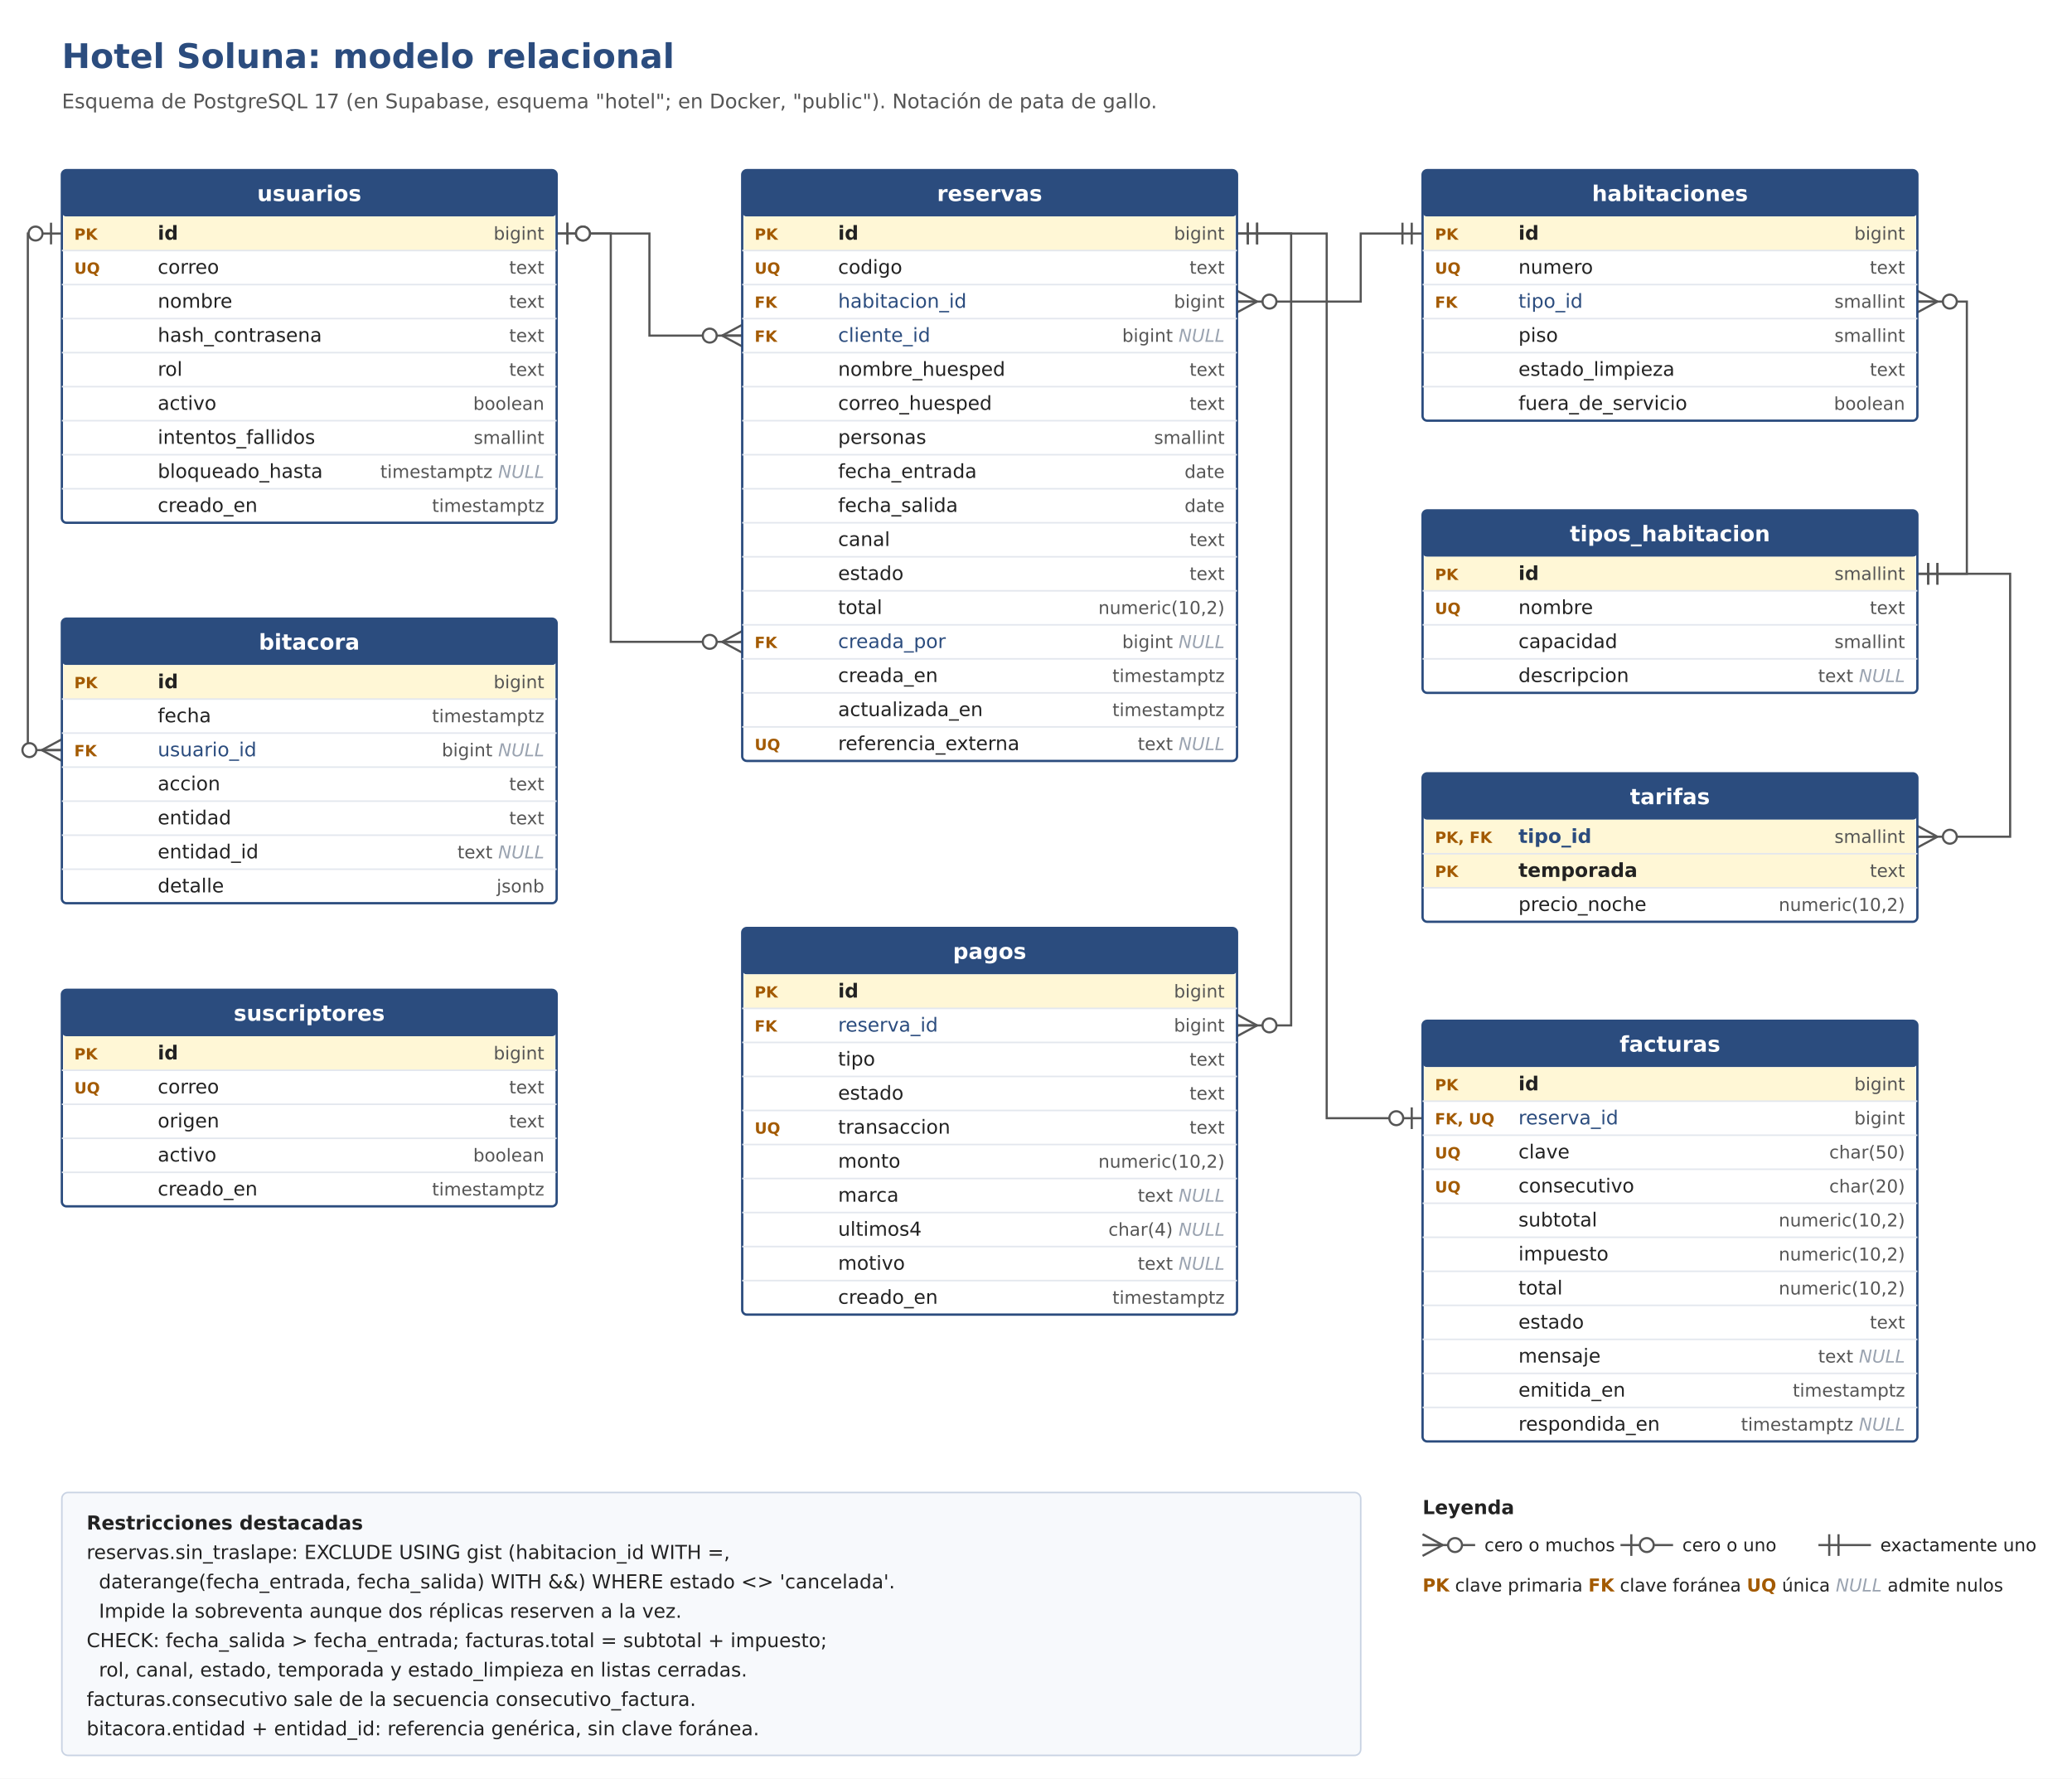
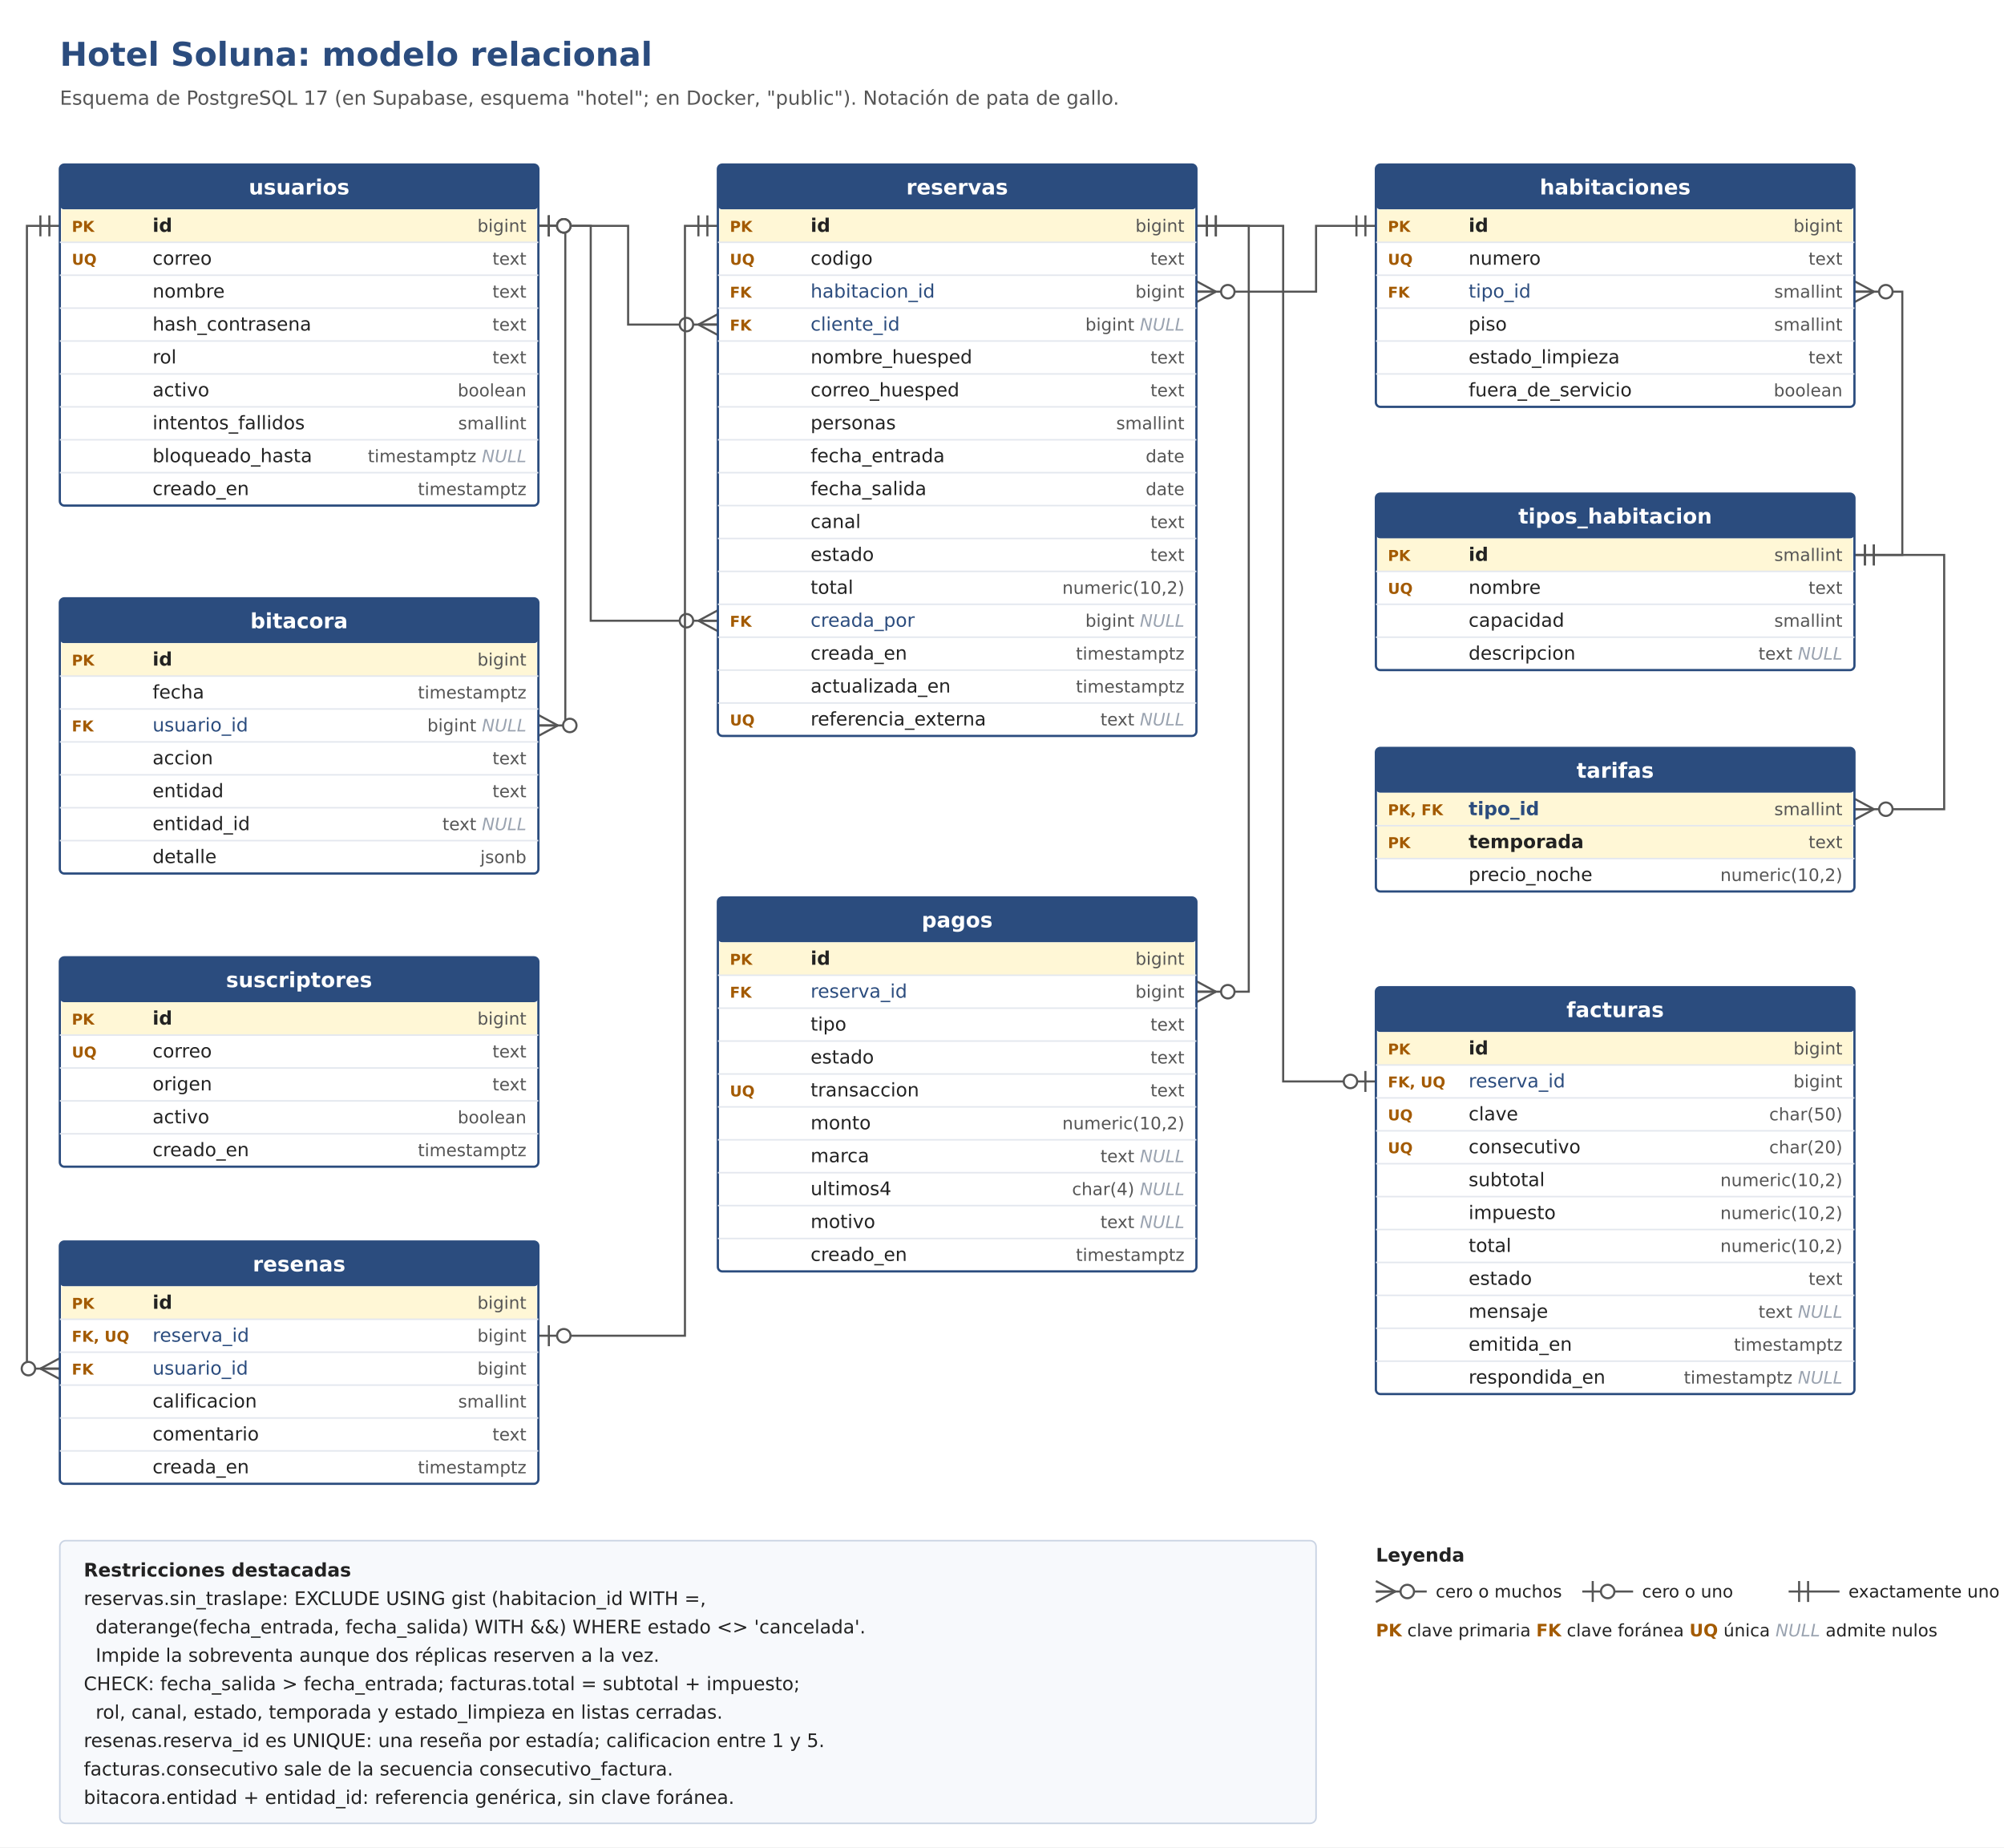
- <svg xmlns="http://www.w3.org/2000/svg" width="1340" height="1150" viewBox="0 0 1340 1150" font-family="DejaVu Sans, Arial, Helvetica, sans-serif">
-   <rect width="1340" height="1150" fill="white" />
+ <svg xmlns="http://www.w3.org/2000/svg" width="1340" height="1235" viewBox="0 0 1340 1235" font-family="DejaVu Sans, Arial, Helvetica, sans-serif">
+   <rect width="1340" height="1235" fill="white" />
  <text x="40" y="44" font-size="22" font-weight="bold" fill="#2B4C7E">Hotel Soluna: modelo relacional</text>
  <text x="40" y="70" font-size="13" fill="#555555">Esquema de PostgreSQL 17 (en Supabase, esquema "hotel"; en Docker, "public"). Notación de pata de gallo.</text>
  <polyline points="800,195.0 880,195.0 880,151.0 920,151.0" fill="none" stroke="#555555" stroke-width="1.4" />
  <line x1="800" y1="188.0" x2="813" y2="195.0" stroke="#555555" stroke-width="1.4" />
  <line x1="800" y1="202.0" x2="813" y2="195.0" stroke="#555555" stroke-width="1.4" />
  <line x1="800" y1="195.0" x2="813" y2="195.0" stroke="#555555" stroke-width="1.4" />
  <circle cx="821" cy="195.0" r="4.5" fill="white" stroke="#555555" stroke-width="1.4" />
  <line x1="913" y1="144.0" x2="913" y2="158.0" stroke="#555555" stroke-width="1.4" />
  <line x1="907" y1="144.0" x2="907" y2="158.0" stroke="#555555" stroke-width="1.4" />
  <polyline points="480,217.0 420,217.0 420,151.0 360,151.0" fill="none" stroke="#555555" stroke-width="1.4" />
  <line x1="480" y1="210.0" x2="467" y2="217.0" stroke="#555555" stroke-width="1.4" />
  <line x1="480" y1="224.0" x2="467" y2="217.0" stroke="#555555" stroke-width="1.4" />
  <line x1="480" y1="217.0" x2="467" y2="217.0" stroke="#555555" stroke-width="1.4" />
  <circle cx="459" cy="217.0" r="4.5" fill="white" stroke="#555555" stroke-width="1.4" />
  <line x1="367" y1="144.0" x2="367" y2="158.0" stroke="#555555" stroke-width="1.4" />
  <circle cx="377" cy="151.0" r="4.5" fill="white" stroke="#555555" stroke-width="1.4" />
  <polyline points="480,415.0 395,415.0 395,151.0 360,151.0" fill="none" stroke="#555555" stroke-width="1.4" />
  <line x1="480" y1="408.0" x2="467" y2="415.0" stroke="#555555" stroke-width="1.4" />
  <line x1="480" y1="422.0" x2="467" y2="415.0" stroke="#555555" stroke-width="1.4" />
  <line x1="480" y1="415.0" x2="467" y2="415.0" stroke="#555555" stroke-width="1.4" />
  <circle cx="459" cy="415.0" r="4.5" fill="white" stroke="#555555" stroke-width="1.4" />
  <line x1="367" y1="144.0" x2="367" y2="158.0" stroke="#555555" stroke-width="1.4" />
  <circle cx="377" cy="151.0" r="4.5" fill="white" stroke="#555555" stroke-width="1.4" />
-   <polyline points="40,485.0 18,485.0 18,151.0 40,151.0" fill="none" stroke="#555555" stroke-width="1.4" />
-   <line x1="40" y1="478.0" x2="27" y2="485.0" stroke="#555555" stroke-width="1.4" />
-   <line x1="40" y1="492.0" x2="27" y2="485.0" stroke="#555555" stroke-width="1.4" />
-   <line x1="40" y1="485.0" x2="27" y2="485.0" stroke="#555555" stroke-width="1.4" />
-   <circle cx="19" cy="485.0" r="4.5" fill="white" stroke="#555555" stroke-width="1.4" />
-   <line x1="33" y1="144.0" x2="33" y2="158.0" stroke="#555555" stroke-width="1.4" />
-   <circle cx="23" cy="151.0" r="4.5" fill="white" stroke="#555555" stroke-width="1.4" />
+   <polyline points="360,485.0 378,485.0 378,151.0 360,151.0" fill="none" stroke="#555555" stroke-width="1.4" />
+   <line x1="360" y1="478.0" x2="373" y2="485.0" stroke="#555555" stroke-width="1.4" />
+   <line x1="360" y1="492.0" x2="373" y2="485.0" stroke="#555555" stroke-width="1.4" />
+   <line x1="360" y1="485.0" x2="373" y2="485.0" stroke="#555555" stroke-width="1.4" />
+   <circle cx="381" cy="485.0" r="4.5" fill="white" stroke="#555555" stroke-width="1.4" />
+   <line x1="367" y1="144.0" x2="367" y2="158.0" stroke="#555555" stroke-width="1.4" />
+   <circle cx="377" cy="151.0" r="4.5" fill="white" stroke="#555555" stroke-width="1.4" />
  <polyline points="1240,195.0 1272,195.0 1272,371.0 1240,371.0" fill="none" stroke="#555555" stroke-width="1.4" />
  <line x1="1240" y1="188.0" x2="1253" y2="195.0" stroke="#555555" stroke-width="1.4" />
  <line x1="1240" y1="202.0" x2="1253" y2="195.0" stroke="#555555" stroke-width="1.4" />
  <line x1="1240" y1="195.0" x2="1253" y2="195.0" stroke="#555555" stroke-width="1.4" />
  <circle cx="1261" cy="195.0" r="4.5" fill="white" stroke="#555555" stroke-width="1.4" />
  <line x1="1247" y1="364.0" x2="1247" y2="378.0" stroke="#555555" stroke-width="1.4" />
  <line x1="1253" y1="364.0" x2="1253" y2="378.0" stroke="#555555" stroke-width="1.4" />
  <polyline points="1240,541.0 1300,541.0 1300,371.0 1240,371.0" fill="none" stroke="#555555" stroke-width="1.4" />
  <line x1="1240" y1="534.0" x2="1253" y2="541.0" stroke="#555555" stroke-width="1.4" />
  <line x1="1240" y1="548.0" x2="1253" y2="541.0" stroke="#555555" stroke-width="1.4" />
  <line x1="1240" y1="541.0" x2="1253" y2="541.0" stroke="#555555" stroke-width="1.4" />
  <circle cx="1261" cy="541.0" r="4.5" fill="white" stroke="#555555" stroke-width="1.4" />
  <line x1="1247" y1="364.0" x2="1247" y2="378.0" stroke="#555555" stroke-width="1.4" />
  <line x1="1253" y1="364.0" x2="1253" y2="378.0" stroke="#555555" stroke-width="1.4" />
  <polyline points="800,663.0 835,663.0 835,151.0 800,151.0" fill="none" stroke="#555555" stroke-width="1.4" />
  <line x1="800" y1="656.0" x2="813" y2="663.0" stroke="#555555" stroke-width="1.4" />
  <line x1="800" y1="670.0" x2="813" y2="663.0" stroke="#555555" stroke-width="1.4" />
  <line x1="800" y1="663.0" x2="813" y2="663.0" stroke="#555555" stroke-width="1.4" />
  <circle cx="821" cy="663.0" r="4.5" fill="white" stroke="#555555" stroke-width="1.4" />
  <line x1="807" y1="144.0" x2="807" y2="158.0" stroke="#555555" stroke-width="1.4" />
  <line x1="813" y1="144.0" x2="813" y2="158.0" stroke="#555555" stroke-width="1.4" />
  <polyline points="920,723.0 858,723.0 858,151.0 800,151.0" fill="none" stroke="#555555" stroke-width="1.4" />
  <line x1="913" y1="716.0" x2="913" y2="730.0" stroke="#555555" stroke-width="1.4" />
  <circle cx="903" cy="723.0" r="4.5" fill="white" stroke="#555555" stroke-width="1.4" />
  <line x1="807" y1="144.0" x2="807" y2="158.0" stroke="#555555" stroke-width="1.4" />
  <line x1="813" y1="144.0" x2="813" y2="158.0" stroke="#555555" stroke-width="1.4" />
+   <polyline points="360,893.0 458,893.0 458,151.0 480,151.0" fill="none" stroke="#555555" stroke-width="1.4" />
+   <line x1="367" y1="886.0" x2="367" y2="900.0" stroke="#555555" stroke-width="1.4" />
+   <circle cx="377" cy="893.0" r="4.5" fill="white" stroke="#555555" stroke-width="1.4" />
+   <line x1="473" y1="144.0" x2="473" y2="158.0" stroke="#555555" stroke-width="1.4" />
+   <line x1="467" y1="144.0" x2="467" y2="158.0" stroke="#555555" stroke-width="1.4" />
+   <polyline points="40,915.0 18,915.0 18,151.0 40,151.0" fill="none" stroke="#555555" stroke-width="1.4" />
+   <line x1="40" y1="908.0" x2="27" y2="915.0" stroke="#555555" stroke-width="1.4" />
+   <line x1="40" y1="922.0" x2="27" y2="915.0" stroke="#555555" stroke-width="1.4" />
+   <line x1="40" y1="915.0" x2="27" y2="915.0" stroke="#555555" stroke-width="1.4" />
+   <circle cx="19" cy="915.0" r="4.5" fill="white" stroke="#555555" stroke-width="1.4" />
+   <line x1="33" y1="144.0" x2="33" y2="158.0" stroke="#555555" stroke-width="1.4" />
+   <line x1="27" y1="144.0" x2="27" y2="158.0" stroke="#555555" stroke-width="1.4" />
  <rect x="40" y="110" width="320" height="228" fill="white" stroke="#2B4C7E" stroke-width="1.5" rx="3" />
  <rect x="40" y="110" width="320" height="30" fill="#2B4C7E" rx="3" />
  <text x="200.0" y="130" font-size="14" font-weight="bold" fill="white" text-anchor="middle">usuarios</text>
  <rect x="41" y="140" width="318" height="22" fill="#FFF7D6" />
  <text x="48" y="155" font-size="10" font-weight="bold" fill="#A35A00">PK</text>
  <text x="102" y="155" font-size="12.5" font-weight="bold" fill="#222">id</text>
  <text x="352" y="155" font-size="11.5" fill="#555555" text-anchor="end">bigint</text>
  <line x1="40" y1="162" x2="360" y2="162" stroke="#E3E7EE" />
  <text x="48" y="177" font-size="10" font-weight="bold" fill="#A35A00">UQ</text>
  <text x="102" y="177" font-size="12.5" font-weight="normal" fill="#222">correo</text>
  <text x="352" y="177" font-size="11.5" fill="#555555" text-anchor="end">text</text>
  <line x1="40" y1="184" x2="360" y2="184" stroke="#E3E7EE" />
  <text x="48" y="199" font-size="10" font-weight="bold" fill="#A35A00" />
  <text x="102" y="199" font-size="12.5" font-weight="normal" fill="#222">nombre</text>
  <text x="352" y="199" font-size="11.5" fill="#555555" text-anchor="end">text</text>
  <line x1="40" y1="206" x2="360" y2="206" stroke="#E3E7EE" />
  <text x="48" y="221" font-size="10" font-weight="bold" fill="#A35A00" />
  <text x="102" y="221" font-size="12.5" font-weight="normal" fill="#222">hash_contrasena</text>
  <text x="352" y="221" font-size="11.5" fill="#555555" text-anchor="end">text</text>
  <line x1="40" y1="228" x2="360" y2="228" stroke="#E3E7EE" />
  <text x="48" y="243" font-size="10" font-weight="bold" fill="#A35A00" />
  <text x="102" y="243" font-size="12.5" font-weight="normal" fill="#222">rol</text>
  <text x="352" y="243" font-size="11.5" fill="#555555" text-anchor="end">text</text>
  <line x1="40" y1="250" x2="360" y2="250" stroke="#E3E7EE" />
  <text x="48" y="265" font-size="10" font-weight="bold" fill="#A35A00" />
  <text x="102" y="265" font-size="12.5" font-weight="normal" fill="#222">activo</text>
  <text x="352" y="265" font-size="11.5" fill="#555555" text-anchor="end">boolean</text>
  <line x1="40" y1="272" x2="360" y2="272" stroke="#E3E7EE" />
  <text x="48" y="287" font-size="10" font-weight="bold" fill="#A35A00" />
  <text x="102" y="287" font-size="12.5" font-weight="normal" fill="#222">intentos_fallidos</text>
  <text x="352" y="287" font-size="11.5" fill="#555555" text-anchor="end">smallint</text>
  <line x1="40" y1="294" x2="360" y2="294" stroke="#E3E7EE" />
  <text x="48" y="309" font-size="10" font-weight="bold" fill="#A35A00" />
  <text x="102" y="309" font-size="12.5" font-weight="normal" fill="#222">bloqueado_hasta</text>
  <text x="352" y="309" font-size="11.5" fill="#555555" text-anchor="end">timestamptz <tspan fill="#9AA3B0" font-style="italic">NULL</tspan>
  </text>
  <line x1="40" y1="316" x2="360" y2="316" stroke="#E3E7EE" />
  <text x="48" y="331" font-size="10" font-weight="bold" fill="#A35A00" />
  <text x="102" y="331" font-size="12.5" font-weight="normal" fill="#222">creado_en</text>
  <text x="352" y="331" font-size="11.5" fill="#555555" text-anchor="end">timestamptz</text>
  <rect x="40" y="400" width="320" height="184" fill="white" stroke="#2B4C7E" stroke-width="1.5" rx="3" />
  <rect x="40" y="400" width="320" height="30" fill="#2B4C7E" rx="3" />
  <text x="200.0" y="420" font-size="14" font-weight="bold" fill="white" text-anchor="middle">bitacora</text>
  <rect x="41" y="430" width="318" height="22" fill="#FFF7D6" />
  <text x="48" y="445" font-size="10" font-weight="bold" fill="#A35A00">PK</text>
  <text x="102" y="445" font-size="12.5" font-weight="bold" fill="#222">id</text>
  <text x="352" y="445" font-size="11.5" fill="#555555" text-anchor="end">bigint</text>
  <line x1="40" y1="452" x2="360" y2="452" stroke="#E3E7EE" />
  <text x="48" y="467" font-size="10" font-weight="bold" fill="#A35A00" />
  <text x="102" y="467" font-size="12.5" font-weight="normal" fill="#222">fecha</text>
  <text x="352" y="467" font-size="11.5" fill="#555555" text-anchor="end">timestamptz</text>
  <line x1="40" y1="474" x2="360" y2="474" stroke="#E3E7EE" />
  <text x="48" y="489" font-size="10" font-weight="bold" fill="#A35A00">FK</text>
  <text x="102" y="489" font-size="12.5" font-weight="normal" fill="#2B4C7E">usuario_id</text>
  <text x="352" y="489" font-size="11.5" fill="#555555" text-anchor="end">bigint <tspan fill="#9AA3B0" font-style="italic">NULL</tspan>
  </text>
  <line x1="40" y1="496" x2="360" y2="496" stroke="#E3E7EE" />
  <text x="48" y="511" font-size="10" font-weight="bold" fill="#A35A00" />
  <text x="102" y="511" font-size="12.5" font-weight="normal" fill="#222">accion</text>
  <text x="352" y="511" font-size="11.5" fill="#555555" text-anchor="end">text</text>
  <line x1="40" y1="518" x2="360" y2="518" stroke="#E3E7EE" />
  <text x="48" y="533" font-size="10" font-weight="bold" fill="#A35A00" />
  <text x="102" y="533" font-size="12.5" font-weight="normal" fill="#222">entidad</text>
  <text x="352" y="533" font-size="11.5" fill="#555555" text-anchor="end">text</text>
  <line x1="40" y1="540" x2="360" y2="540" stroke="#E3E7EE" />
  <text x="48" y="555" font-size="10" font-weight="bold" fill="#A35A00" />
  <text x="102" y="555" font-size="12.5" font-weight="normal" fill="#222">entidad_id</text>
  <text x="352" y="555" font-size="11.5" fill="#555555" text-anchor="end">text <tspan fill="#9AA3B0" font-style="italic">NULL</tspan>
  </text>
  <line x1="40" y1="562" x2="360" y2="562" stroke="#E3E7EE" />
  <text x="48" y="577" font-size="10" font-weight="bold" fill="#A35A00" />
  <text x="102" y="577" font-size="12.5" font-weight="normal" fill="#222">detalle</text>
  <text x="352" y="577" font-size="11.5" fill="#555555" text-anchor="end">jsonb</text>
  <rect x="40" y="640" width="320" height="140" fill="white" stroke="#2B4C7E" stroke-width="1.5" rx="3" />
  <rect x="40" y="640" width="320" height="30" fill="#2B4C7E" rx="3" />
  <text x="200.0" y="660" font-size="14" font-weight="bold" fill="white" text-anchor="middle">suscriptores</text>
  <rect x="41" y="670" width="318" height="22" fill="#FFF7D6" />
  <text x="48" y="685" font-size="10" font-weight="bold" fill="#A35A00">PK</text>
  <text x="102" y="685" font-size="12.5" font-weight="bold" fill="#222">id</text>
  <text x="352" y="685" font-size="11.5" fill="#555555" text-anchor="end">bigint</text>
  <line x1="40" y1="692" x2="360" y2="692" stroke="#E3E7EE" />
  <text x="48" y="707" font-size="10" font-weight="bold" fill="#A35A00">UQ</text>
  <text x="102" y="707" font-size="12.5" font-weight="normal" fill="#222">correo</text>
  <text x="352" y="707" font-size="11.5" fill="#555555" text-anchor="end">text</text>
  <line x1="40" y1="714" x2="360" y2="714" stroke="#E3E7EE" />
  <text x="48" y="729" font-size="10" font-weight="bold" fill="#A35A00" />
  <text x="102" y="729" font-size="12.5" font-weight="normal" fill="#222">origen</text>
  <text x="352" y="729" font-size="11.5" fill="#555555" text-anchor="end">text</text>
  <line x1="40" y1="736" x2="360" y2="736" stroke="#E3E7EE" />
  <text x="48" y="751" font-size="10" font-weight="bold" fill="#A35A00" />
  <text x="102" y="751" font-size="12.5" font-weight="normal" fill="#222">activo</text>
  <text x="352" y="751" font-size="11.5" fill="#555555" text-anchor="end">boolean</text>
  <line x1="40" y1="758" x2="360" y2="758" stroke="#E3E7EE" />
  <text x="48" y="773" font-size="10" font-weight="bold" fill="#A35A00" />
  <text x="102" y="773" font-size="12.5" font-weight="normal" fill="#222">creado_en</text>
  <text x="352" y="773" font-size="11.5" fill="#555555" text-anchor="end">timestamptz</text>
+   <rect x="40" y="830" width="320" height="162" fill="white" stroke="#2B4C7E" stroke-width="1.5" rx="3" />
+   <rect x="40" y="830" width="320" height="30" fill="#2B4C7E" rx="3" />
+   <text x="200.0" y="850" font-size="14" font-weight="bold" fill="white" text-anchor="middle">resenas</text>
+   <rect x="41" y="860" width="318" height="22" fill="#FFF7D6" />
+   <text x="48" y="875" font-size="10" font-weight="bold" fill="#A35A00">PK</text>
+   <text x="102" y="875" font-size="12.5" font-weight="bold" fill="#222">id</text>
+   <text x="352" y="875" font-size="11.5" fill="#555555" text-anchor="end">bigint</text>
+   <line x1="40" y1="882" x2="360" y2="882" stroke="#E3E7EE" />
+   <text x="48" y="897" font-size="10" font-weight="bold" fill="#A35A00">FK, UQ</text>
+   <text x="102" y="897" font-size="12.5" font-weight="normal" fill="#2B4C7E">reserva_id</text>
+   <text x="352" y="897" font-size="11.5" fill="#555555" text-anchor="end">bigint</text>
+   <line x1="40" y1="904" x2="360" y2="904" stroke="#E3E7EE" />
+   <text x="48" y="919" font-size="10" font-weight="bold" fill="#A35A00">FK</text>
+   <text x="102" y="919" font-size="12.5" font-weight="normal" fill="#2B4C7E">usuario_id</text>
+   <text x="352" y="919" font-size="11.5" fill="#555555" text-anchor="end">bigint</text>
+   <line x1="40" y1="926" x2="360" y2="926" stroke="#E3E7EE" />
+   <text x="48" y="941" font-size="10" font-weight="bold" fill="#A35A00" />
+   <text x="102" y="941" font-size="12.5" font-weight="normal" fill="#222">calificacion</text>
+   <text x="352" y="941" font-size="11.5" fill="#555555" text-anchor="end">smallint</text>
+   <line x1="40" y1="948" x2="360" y2="948" stroke="#E3E7EE" />
+   <text x="48" y="963" font-size="10" font-weight="bold" fill="#A35A00" />
+   <text x="102" y="963" font-size="12.5" font-weight="normal" fill="#222">comentario</text>
+   <text x="352" y="963" font-size="11.5" fill="#555555" text-anchor="end">text</text>
+   <line x1="40" y1="970" x2="360" y2="970" stroke="#E3E7EE" />
+   <text x="48" y="985" font-size="10" font-weight="bold" fill="#A35A00" />
+   <text x="102" y="985" font-size="12.5" font-weight="normal" fill="#222">creada_en</text>
+   <text x="352" y="985" font-size="11.5" fill="#555555" text-anchor="end">timestamptz</text>
  <rect x="480" y="110" width="320" height="382" fill="white" stroke="#2B4C7E" stroke-width="1.5" rx="3" />
  <rect x="480" y="110" width="320" height="30" fill="#2B4C7E" rx="3" />
  <text x="640.0" y="130" font-size="14" font-weight="bold" fill="white" text-anchor="middle">reservas</text>
  <rect x="481" y="140" width="318" height="22" fill="#FFF7D6" />
  <text x="488" y="155" font-size="10" font-weight="bold" fill="#A35A00">PK</text>
  <text x="542" y="155" font-size="12.5" font-weight="bold" fill="#222">id</text>
  <text x="792" y="155" font-size="11.5" fill="#555555" text-anchor="end">bigint</text>
  <line x1="480" y1="162" x2="800" y2="162" stroke="#E3E7EE" />
  <text x="488" y="177" font-size="10" font-weight="bold" fill="#A35A00">UQ</text>
  <text x="542" y="177" font-size="12.5" font-weight="normal" fill="#222">codigo</text>
  <text x="792" y="177" font-size="11.5" fill="#555555" text-anchor="end">text</text>
  <line x1="480" y1="184" x2="800" y2="184" stroke="#E3E7EE" />
  <text x="488" y="199" font-size="10" font-weight="bold" fill="#A35A00">FK</text>
  <text x="542" y="199" font-size="12.5" font-weight="normal" fill="#2B4C7E">habitacion_id</text>
  <text x="792" y="199" font-size="11.5" fill="#555555" text-anchor="end">bigint</text>
  <line x1="480" y1="206" x2="800" y2="206" stroke="#E3E7EE" />
  <text x="488" y="221" font-size="10" font-weight="bold" fill="#A35A00">FK</text>
  <text x="542" y="221" font-size="12.5" font-weight="normal" fill="#2B4C7E">cliente_id</text>
  <text x="792" y="221" font-size="11.5" fill="#555555" text-anchor="end">bigint <tspan fill="#9AA3B0" font-style="italic">NULL</tspan>
  </text>
  <line x1="480" y1="228" x2="800" y2="228" stroke="#E3E7EE" />
  <text x="488" y="243" font-size="10" font-weight="bold" fill="#A35A00" />
  <text x="542" y="243" font-size="12.5" font-weight="normal" fill="#222">nombre_huesped</text>
  <text x="792" y="243" font-size="11.5" fill="#555555" text-anchor="end">text</text>
  <line x1="480" y1="250" x2="800" y2="250" stroke="#E3E7EE" />
  <text x="488" y="265" font-size="10" font-weight="bold" fill="#A35A00" />
  <text x="542" y="265" font-size="12.5" font-weight="normal" fill="#222">correo_huesped</text>
  <text x="792" y="265" font-size="11.5" fill="#555555" text-anchor="end">text</text>
  <line x1="480" y1="272" x2="800" y2="272" stroke="#E3E7EE" />
  <text x="488" y="287" font-size="10" font-weight="bold" fill="#A35A00" />
  <text x="542" y="287" font-size="12.5" font-weight="normal" fill="#222">personas</text>
  <text x="792" y="287" font-size="11.5" fill="#555555" text-anchor="end">smallint</text>
  <line x1="480" y1="294" x2="800" y2="294" stroke="#E3E7EE" />
  <text x="488" y="309" font-size="10" font-weight="bold" fill="#A35A00" />
  <text x="542" y="309" font-size="12.5" font-weight="normal" fill="#222">fecha_entrada</text>
  <text x="792" y="309" font-size="11.5" fill="#555555" text-anchor="end">date</text>
  <line x1="480" y1="316" x2="800" y2="316" stroke="#E3E7EE" />
  <text x="488" y="331" font-size="10" font-weight="bold" fill="#A35A00" />
  <text x="542" y="331" font-size="12.5" font-weight="normal" fill="#222">fecha_salida</text>
  <text x="792" y="331" font-size="11.5" fill="#555555" text-anchor="end">date</text>
  <line x1="480" y1="338" x2="800" y2="338" stroke="#E3E7EE" />
  <text x="488" y="353" font-size="10" font-weight="bold" fill="#A35A00" />
  <text x="542" y="353" font-size="12.5" font-weight="normal" fill="#222">canal</text>
  <text x="792" y="353" font-size="11.5" fill="#555555" text-anchor="end">text</text>
  <line x1="480" y1="360" x2="800" y2="360" stroke="#E3E7EE" />
  <text x="488" y="375" font-size="10" font-weight="bold" fill="#A35A00" />
  <text x="542" y="375" font-size="12.5" font-weight="normal" fill="#222">estado</text>
  <text x="792" y="375" font-size="11.5" fill="#555555" text-anchor="end">text</text>
  <line x1="480" y1="382" x2="800" y2="382" stroke="#E3E7EE" />
  <text x="488" y="397" font-size="10" font-weight="bold" fill="#A35A00" />
  <text x="542" y="397" font-size="12.5" font-weight="normal" fill="#222">total</text>
  <text x="792" y="397" font-size="11.5" fill="#555555" text-anchor="end">numeric(10,2)</text>
  <line x1="480" y1="404" x2="800" y2="404" stroke="#E3E7EE" />
  <text x="488" y="419" font-size="10" font-weight="bold" fill="#A35A00">FK</text>
  <text x="542" y="419" font-size="12.5" font-weight="normal" fill="#2B4C7E">creada_por</text>
  <text x="792" y="419" font-size="11.5" fill="#555555" text-anchor="end">bigint <tspan fill="#9AA3B0" font-style="italic">NULL</tspan>
  </text>
  <line x1="480" y1="426" x2="800" y2="426" stroke="#E3E7EE" />
  <text x="488" y="441" font-size="10" font-weight="bold" fill="#A35A00" />
  <text x="542" y="441" font-size="12.5" font-weight="normal" fill="#222">creada_en</text>
  <text x="792" y="441" font-size="11.5" fill="#555555" text-anchor="end">timestamptz</text>
  <line x1="480" y1="448" x2="800" y2="448" stroke="#E3E7EE" />
  <text x="488" y="463" font-size="10" font-weight="bold" fill="#A35A00" />
  <text x="542" y="463" font-size="12.5" font-weight="normal" fill="#222">actualizada_en</text>
  <text x="792" y="463" font-size="11.5" fill="#555555" text-anchor="end">timestamptz</text>
  <line x1="480" y1="470" x2="800" y2="470" stroke="#E3E7EE" />
  <text x="488" y="485" font-size="10" font-weight="bold" fill="#A35A00">UQ</text>
  <text x="542" y="485" font-size="12.5" font-weight="normal" fill="#222">referencia_externa</text>
  <text x="792" y="485" font-size="11.5" fill="#555555" text-anchor="end">text <tspan fill="#9AA3B0" font-style="italic">NULL</tspan>
  </text>
  <rect x="480" y="600" width="320" height="250" fill="white" stroke="#2B4C7E" stroke-width="1.5" rx="3" />
  <rect x="480" y="600" width="320" height="30" fill="#2B4C7E" rx="3" />
  <text x="640.0" y="620" font-size="14" font-weight="bold" fill="white" text-anchor="middle">pagos</text>
  <rect x="481" y="630" width="318" height="22" fill="#FFF7D6" />
  <text x="488" y="645" font-size="10" font-weight="bold" fill="#A35A00">PK</text>
  <text x="542" y="645" font-size="12.5" font-weight="bold" fill="#222">id</text>
  <text x="792" y="645" font-size="11.5" fill="#555555" text-anchor="end">bigint</text>
  <line x1="480" y1="652" x2="800" y2="652" stroke="#E3E7EE" />
  <text x="488" y="667" font-size="10" font-weight="bold" fill="#A35A00">FK</text>
  <text x="542" y="667" font-size="12.5" font-weight="normal" fill="#2B4C7E">reserva_id</text>
  <text x="792" y="667" font-size="11.5" fill="#555555" text-anchor="end">bigint</text>
  <line x1="480" y1="674" x2="800" y2="674" stroke="#E3E7EE" />
  <text x="488" y="689" font-size="10" font-weight="bold" fill="#A35A00" />
  <text x="542" y="689" font-size="12.5" font-weight="normal" fill="#222">tipo</text>
  <text x="792" y="689" font-size="11.5" fill="#555555" text-anchor="end">text</text>
  <line x1="480" y1="696" x2="800" y2="696" stroke="#E3E7EE" />
  <text x="488" y="711" font-size="10" font-weight="bold" fill="#A35A00" />
  <text x="542" y="711" font-size="12.5" font-weight="normal" fill="#222">estado</text>
  <text x="792" y="711" font-size="11.5" fill="#555555" text-anchor="end">text</text>
  <line x1="480" y1="718" x2="800" y2="718" stroke="#E3E7EE" />
  <text x="488" y="733" font-size="10" font-weight="bold" fill="#A35A00">UQ</text>
  <text x="542" y="733" font-size="12.5" font-weight="normal" fill="#222">transaccion</text>
  <text x="792" y="733" font-size="11.5" fill="#555555" text-anchor="end">text</text>
  <line x1="480" y1="740" x2="800" y2="740" stroke="#E3E7EE" />
  <text x="488" y="755" font-size="10" font-weight="bold" fill="#A35A00" />
  <text x="542" y="755" font-size="12.5" font-weight="normal" fill="#222">monto</text>
  <text x="792" y="755" font-size="11.5" fill="#555555" text-anchor="end">numeric(10,2)</text>
  <line x1="480" y1="762" x2="800" y2="762" stroke="#E3E7EE" />
  <text x="488" y="777" font-size="10" font-weight="bold" fill="#A35A00" />
  <text x="542" y="777" font-size="12.5" font-weight="normal" fill="#222">marca</text>
  <text x="792" y="777" font-size="11.5" fill="#555555" text-anchor="end">text <tspan fill="#9AA3B0" font-style="italic">NULL</tspan>
  </text>
  <line x1="480" y1="784" x2="800" y2="784" stroke="#E3E7EE" />
  <text x="488" y="799" font-size="10" font-weight="bold" fill="#A35A00" />
  <text x="542" y="799" font-size="12.5" font-weight="normal" fill="#222">ultimos4</text>
  <text x="792" y="799" font-size="11.5" fill="#555555" text-anchor="end">char(4) <tspan fill="#9AA3B0" font-style="italic">NULL</tspan>
  </text>
  <line x1="480" y1="806" x2="800" y2="806" stroke="#E3E7EE" />
  <text x="488" y="821" font-size="10" font-weight="bold" fill="#A35A00" />
  <text x="542" y="821" font-size="12.5" font-weight="normal" fill="#222">motivo</text>
  <text x="792" y="821" font-size="11.5" fill="#555555" text-anchor="end">text <tspan fill="#9AA3B0" font-style="italic">NULL</tspan>
  </text>
  <line x1="480" y1="828" x2="800" y2="828" stroke="#E3E7EE" />
  <text x="488" y="843" font-size="10" font-weight="bold" fill="#A35A00" />
  <text x="542" y="843" font-size="12.5" font-weight="normal" fill="#222">creado_en</text>
  <text x="792" y="843" font-size="11.5" fill="#555555" text-anchor="end">timestamptz</text>
  <rect x="920" y="110" width="320" height="162" fill="white" stroke="#2B4C7E" stroke-width="1.5" rx="3" />
  <rect x="920" y="110" width="320" height="30" fill="#2B4C7E" rx="3" />
  <text x="1080.0" y="130" font-size="14" font-weight="bold" fill="white" text-anchor="middle">habitaciones</text>
  <rect x="921" y="140" width="318" height="22" fill="#FFF7D6" />
  <text x="928" y="155" font-size="10" font-weight="bold" fill="#A35A00">PK</text>
  <text x="982" y="155" font-size="12.5" font-weight="bold" fill="#222">id</text>
  <text x="1232" y="155" font-size="11.5" fill="#555555" text-anchor="end">bigint</text>
  <line x1="920" y1="162" x2="1240" y2="162" stroke="#E3E7EE" />
  <text x="928" y="177" font-size="10" font-weight="bold" fill="#A35A00">UQ</text>
  <text x="982" y="177" font-size="12.5" font-weight="normal" fill="#222">numero</text>
  <text x="1232" y="177" font-size="11.5" fill="#555555" text-anchor="end">text</text>
  <line x1="920" y1="184" x2="1240" y2="184" stroke="#E3E7EE" />
  <text x="928" y="199" font-size="10" font-weight="bold" fill="#A35A00">FK</text>
  <text x="982" y="199" font-size="12.5" font-weight="normal" fill="#2B4C7E">tipo_id</text>
  <text x="1232" y="199" font-size="11.5" fill="#555555" text-anchor="end">smallint</text>
  <line x1="920" y1="206" x2="1240" y2="206" stroke="#E3E7EE" />
  <text x="928" y="221" font-size="10" font-weight="bold" fill="#A35A00" />
  <text x="982" y="221" font-size="12.5" font-weight="normal" fill="#222">piso</text>
  <text x="1232" y="221" font-size="11.5" fill="#555555" text-anchor="end">smallint</text>
  <line x1="920" y1="228" x2="1240" y2="228" stroke="#E3E7EE" />
  <text x="928" y="243" font-size="10" font-weight="bold" fill="#A35A00" />
  <text x="982" y="243" font-size="12.5" font-weight="normal" fill="#222">estado_limpieza</text>
  <text x="1232" y="243" font-size="11.5" fill="#555555" text-anchor="end">text</text>
  <line x1="920" y1="250" x2="1240" y2="250" stroke="#E3E7EE" />
  <text x="928" y="265" font-size="10" font-weight="bold" fill="#A35A00" />
  <text x="982" y="265" font-size="12.5" font-weight="normal" fill="#222">fuera_de_servicio</text>
  <text x="1232" y="265" font-size="11.5" fill="#555555" text-anchor="end">boolean</text>
  <rect x="920" y="330" width="320" height="118" fill="white" stroke="#2B4C7E" stroke-width="1.5" rx="3" />
  <rect x="920" y="330" width="320" height="30" fill="#2B4C7E" rx="3" />
  <text x="1080.0" y="350" font-size="14" font-weight="bold" fill="white" text-anchor="middle">tipos_habitacion</text>
  <rect x="921" y="360" width="318" height="22" fill="#FFF7D6" />
  <text x="928" y="375" font-size="10" font-weight="bold" fill="#A35A00">PK</text>
  <text x="982" y="375" font-size="12.5" font-weight="bold" fill="#222">id</text>
  <text x="1232" y="375" font-size="11.5" fill="#555555" text-anchor="end">smallint</text>
  <line x1="920" y1="382" x2="1240" y2="382" stroke="#E3E7EE" />
  <text x="928" y="397" font-size="10" font-weight="bold" fill="#A35A00">UQ</text>
  <text x="982" y="397" font-size="12.5" font-weight="normal" fill="#222">nombre</text>
  <text x="1232" y="397" font-size="11.5" fill="#555555" text-anchor="end">text</text>
  <line x1="920" y1="404" x2="1240" y2="404" stroke="#E3E7EE" />
  <text x="928" y="419" font-size="10" font-weight="bold" fill="#A35A00" />
  <text x="982" y="419" font-size="12.5" font-weight="normal" fill="#222">capacidad</text>
  <text x="1232" y="419" font-size="11.5" fill="#555555" text-anchor="end">smallint</text>
  <line x1="920" y1="426" x2="1240" y2="426" stroke="#E3E7EE" />
  <text x="928" y="441" font-size="10" font-weight="bold" fill="#A35A00" />
  <text x="982" y="441" font-size="12.5" font-weight="normal" fill="#222">descripcion</text>
  <text x="1232" y="441" font-size="11.5" fill="#555555" text-anchor="end">text <tspan fill="#9AA3B0" font-style="italic">NULL</tspan>
  </text>
  <rect x="920" y="500" width="320" height="96" fill="white" stroke="#2B4C7E" stroke-width="1.5" rx="3" />
  <rect x="920" y="500" width="320" height="30" fill="#2B4C7E" rx="3" />
  <text x="1080.0" y="520" font-size="14" font-weight="bold" fill="white" text-anchor="middle">tarifas</text>
  <rect x="921" y="530" width="318" height="22" fill="#FFF7D6" />
  <text x="928" y="545" font-size="10" font-weight="bold" fill="#A35A00">PK, FK</text>
  <text x="982" y="545" font-size="12.5" font-weight="bold" fill="#2B4C7E">tipo_id</text>
  <text x="1232" y="545" font-size="11.5" fill="#555555" text-anchor="end">smallint</text>
  <rect x="921" y="552" width="318" height="22" fill="#FFF7D6" />
  <line x1="920" y1="552" x2="1240" y2="552" stroke="#E3E7EE" />
  <text x="928" y="567" font-size="10" font-weight="bold" fill="#A35A00">PK</text>
  <text x="982" y="567" font-size="12.5" font-weight="bold" fill="#222">temporada</text>
  <text x="1232" y="567" font-size="11.5" fill="#555555" text-anchor="end">text</text>
  <line x1="920" y1="574" x2="1240" y2="574" stroke="#E3E7EE" />
  <text x="928" y="589" font-size="10" font-weight="bold" fill="#A35A00" />
  <text x="982" y="589" font-size="12.5" font-weight="normal" fill="#222">precio_noche</text>
  <text x="1232" y="589" font-size="11.5" fill="#555555" text-anchor="end">numeric(10,2)</text>
  <rect x="920" y="660" width="320" height="272" fill="white" stroke="#2B4C7E" stroke-width="1.5" rx="3" />
  <rect x="920" y="660" width="320" height="30" fill="#2B4C7E" rx="3" />
  <text x="1080.0" y="680" font-size="14" font-weight="bold" fill="white" text-anchor="middle">facturas</text>
  <rect x="921" y="690" width="318" height="22" fill="#FFF7D6" />
  <text x="928" y="705" font-size="10" font-weight="bold" fill="#A35A00">PK</text>
  <text x="982" y="705" font-size="12.5" font-weight="bold" fill="#222">id</text>
  <text x="1232" y="705" font-size="11.5" fill="#555555" text-anchor="end">bigint</text>
  <line x1="920" y1="712" x2="1240" y2="712" stroke="#E3E7EE" />
  <text x="928" y="727" font-size="10" font-weight="bold" fill="#A35A00">FK, UQ</text>
  <text x="982" y="727" font-size="12.5" font-weight="normal" fill="#2B4C7E">reserva_id</text>
  <text x="1232" y="727" font-size="11.5" fill="#555555" text-anchor="end">bigint</text>
  <line x1="920" y1="734" x2="1240" y2="734" stroke="#E3E7EE" />
  <text x="928" y="749" font-size="10" font-weight="bold" fill="#A35A00">UQ</text>
  <text x="982" y="749" font-size="12.5" font-weight="normal" fill="#222">clave</text>
  <text x="1232" y="749" font-size="11.5" fill="#555555" text-anchor="end">char(50)</text>
  <line x1="920" y1="756" x2="1240" y2="756" stroke="#E3E7EE" />
  <text x="928" y="771" font-size="10" font-weight="bold" fill="#A35A00">UQ</text>
  <text x="982" y="771" font-size="12.5" font-weight="normal" fill="#222">consecutivo</text>
  <text x="1232" y="771" font-size="11.5" fill="#555555" text-anchor="end">char(20)</text>
  <line x1="920" y1="778" x2="1240" y2="778" stroke="#E3E7EE" />
  <text x="928" y="793" font-size="10" font-weight="bold" fill="#A35A00" />
  <text x="982" y="793" font-size="12.5" font-weight="normal" fill="#222">subtotal</text>
  <text x="1232" y="793" font-size="11.5" fill="#555555" text-anchor="end">numeric(10,2)</text>
  <line x1="920" y1="800" x2="1240" y2="800" stroke="#E3E7EE" />
  <text x="928" y="815" font-size="10" font-weight="bold" fill="#A35A00" />
  <text x="982" y="815" font-size="12.5" font-weight="normal" fill="#222">impuesto</text>
  <text x="1232" y="815" font-size="11.5" fill="#555555" text-anchor="end">numeric(10,2)</text>
  <line x1="920" y1="822" x2="1240" y2="822" stroke="#E3E7EE" />
  <text x="928" y="837" font-size="10" font-weight="bold" fill="#A35A00" />
  <text x="982" y="837" font-size="12.5" font-weight="normal" fill="#222">total</text>
  <text x="1232" y="837" font-size="11.5" fill="#555555" text-anchor="end">numeric(10,2)</text>
  <line x1="920" y1="844" x2="1240" y2="844" stroke="#E3E7EE" />
  <text x="928" y="859" font-size="10" font-weight="bold" fill="#A35A00" />
  <text x="982" y="859" font-size="12.5" font-weight="normal" fill="#222">estado</text>
  <text x="1232" y="859" font-size="11.5" fill="#555555" text-anchor="end">text</text>
  <line x1="920" y1="866" x2="1240" y2="866" stroke="#E3E7EE" />
  <text x="928" y="881" font-size="10" font-weight="bold" fill="#A35A00" />
  <text x="982" y="881" font-size="12.5" font-weight="normal" fill="#222">mensaje</text>
  <text x="1232" y="881" font-size="11.5" fill="#555555" text-anchor="end">text <tspan fill="#9AA3B0" font-style="italic">NULL</tspan>
  </text>
  <line x1="920" y1="888" x2="1240" y2="888" stroke="#E3E7EE" />
  <text x="928" y="903" font-size="10" font-weight="bold" fill="#A35A00" />
  <text x="982" y="903" font-size="12.5" font-weight="normal" fill="#222">emitida_en</text>
  <text x="1232" y="903" font-size="11.5" fill="#555555" text-anchor="end">timestamptz</text>
  <line x1="920" y1="910" x2="1240" y2="910" stroke="#E3E7EE" />
  <text x="928" y="925" font-size="10" font-weight="bold" fill="#A35A00" />
  <text x="982" y="925" font-size="12.5" font-weight="normal" fill="#222">respondida_en</text>
  <text x="1232" y="925" font-size="11.5" fill="#555555" text-anchor="end">timestamptz <tspan fill="#9AA3B0" font-style="italic">NULL</tspan>
  </text>
-   <rect x="40" y="965" width="840" height="170" fill="#F7F9FC" stroke="#C9D3E3" rx="4" />
-   <text x="56" y="989" font-size="12.5" font-weight="bold" fill="#222" xml:space="preserve">Restricciones destacadas</text>
-   <text x="56" y="1008" font-size="12.5" font-weight="normal" fill="#222" xml:space="preserve">reservas.sin_traslape: EXCLUDE USING gist (habitacion_id WITH =,</text>
-   <text x="56" y="1027" font-size="12.5" font-weight="normal" fill="#222" xml:space="preserve">  daterange(fecha_entrada, fecha_salida) WITH &amp;&amp;) WHERE estado &lt;&gt; 'cancelada'.</text>
-   <text x="56" y="1046" font-size="12.5" font-weight="normal" fill="#222" xml:space="preserve">  Impide la sobreventa aunque dos réplicas reserven a la vez.</text>
-   <text x="56" y="1065" font-size="12.5" font-weight="normal" fill="#222" xml:space="preserve">CHECK: fecha_salida &gt; fecha_entrada; facturas.total = subtotal + impuesto;</text>
-   <text x="56" y="1084" font-size="12.5" font-weight="normal" fill="#222" xml:space="preserve">  rol, canal, estado, temporada y estado_limpieza en listas cerradas.</text>
-   <text x="56" y="1103" font-size="12.5" font-weight="normal" fill="#222" xml:space="preserve">facturas.consecutivo sale de la secuencia consecutivo_factura.</text>
-   <text x="56" y="1122" font-size="12.5" font-weight="normal" fill="#222" xml:space="preserve">bitacora.entidad + entidad_id: referencia genérica, sin clave foránea.</text>
-   <text x="920" y="979" font-size="12.5" font-weight="bold" fill="#222">Leyenda</text>
-   <line x1="920" y1="999" x2="954" y2="999" stroke="#555555" stroke-width="1.4" />
-   <line x1="920" y1="992" x2="933" y2="999" stroke="#555555" stroke-width="1.4" />
-   <line x1="920" y1="1006" x2="933" y2="999" stroke="#555555" stroke-width="1.4" />
-   <line x1="920" y1="999" x2="933" y2="999" stroke="#555555" stroke-width="1.4" />
-   <circle cx="941" cy="999" r="4.5" fill="white" stroke="#555555" stroke-width="1.4" />
-   <text x="960" y="1003" font-size="11.5" fill="#222">cero o muchos</text>
-   <line x1="1048" y1="999" x2="1082" y2="999" stroke="#555555" stroke-width="1.4" />
-   <line x1="1055" y1="992" x2="1055" y2="1006" stroke="#555555" stroke-width="1.4" />
-   <circle cx="1065" cy="999" r="4.5" fill="white" stroke="#555555" stroke-width="1.4" />
-   <text x="1088" y="1003" font-size="11.5" fill="#222">cero o uno</text>
-   <line x1="1176" y1="999" x2="1210" y2="999" stroke="#555555" stroke-width="1.4" />
-   <line x1="1183" y1="992" x2="1183" y2="1006" stroke="#555555" stroke-width="1.4" />
-   <line x1="1189" y1="992" x2="1189" y2="1006" stroke="#555555" stroke-width="1.4" />
-   <text x="1216" y="1003" font-size="11.5" fill="#222">exactamente uno</text>
-   <text x="920" y="1029" font-size="11.5" fill="#222">
+   <rect x="40" y="1030" width="840" height="189" fill="#F7F9FC" stroke="#C9D3E3" rx="4" />
+   <text x="56" y="1054" font-size="12.5" font-weight="bold" fill="#222" xml:space="preserve">Restricciones destacadas</text>
+   <text x="56" y="1073" font-size="12.5" font-weight="normal" fill="#222" xml:space="preserve">reservas.sin_traslape: EXCLUDE USING gist (habitacion_id WITH =,</text>
+   <text x="56" y="1092" font-size="12.5" font-weight="normal" fill="#222" xml:space="preserve">  daterange(fecha_entrada, fecha_salida) WITH &amp;&amp;) WHERE estado &lt;&gt; 'cancelada'.</text>
+   <text x="56" y="1111" font-size="12.5" font-weight="normal" fill="#222" xml:space="preserve">  Impide la sobreventa aunque dos réplicas reserven a la vez.</text>
+   <text x="56" y="1130" font-size="12.5" font-weight="normal" fill="#222" xml:space="preserve">CHECK: fecha_salida &gt; fecha_entrada; facturas.total = subtotal + impuesto;</text>
+   <text x="56" y="1149" font-size="12.5" font-weight="normal" fill="#222" xml:space="preserve">  rol, canal, estado, temporada y estado_limpieza en listas cerradas.</text>
+   <text x="56" y="1168" font-size="12.5" font-weight="normal" fill="#222" xml:space="preserve">resenas.reserva_id es UNIQUE: una reseña por estadía; calificacion entre 1 y 5.</text>
+   <text x="56" y="1187" font-size="12.5" font-weight="normal" fill="#222" xml:space="preserve">facturas.consecutivo sale de la secuencia consecutivo_factura.</text>
+   <text x="56" y="1206" font-size="12.5" font-weight="normal" fill="#222" xml:space="preserve">bitacora.entidad + entidad_id: referencia genérica, sin clave foránea.</text>
+   <text x="920" y="1044" font-size="12.5" font-weight="bold" fill="#222">Leyenda</text>
+   <line x1="920" y1="1064" x2="954" y2="1064" stroke="#555555" stroke-width="1.4" />
+   <line x1="920" y1="1057" x2="933" y2="1064" stroke="#555555" stroke-width="1.4" />
+   <line x1="920" y1="1071" x2="933" y2="1064" stroke="#555555" stroke-width="1.4" />
+   <line x1="920" y1="1064" x2="933" y2="1064" stroke="#555555" stroke-width="1.4" />
+   <circle cx="941" cy="1064" r="4.5" fill="white" stroke="#555555" stroke-width="1.4" />
+   <text x="960" y="1068" font-size="11.5" fill="#222">cero o muchos</text>
+   <line x1="1058" y1="1064" x2="1092" y2="1064" stroke="#555555" stroke-width="1.4" />
+   <line x1="1065" y1="1057" x2="1065" y2="1071" stroke="#555555" stroke-width="1.4" />
+   <circle cx="1075" cy="1064" r="4.5" fill="white" stroke="#555555" stroke-width="1.4" />
+   <text x="1098" y="1068" font-size="11.5" fill="#222">cero o uno</text>
+   <line x1="1196" y1="1064" x2="1230" y2="1064" stroke="#555555" stroke-width="1.4" />
+   <line x1="1203" y1="1057" x2="1203" y2="1071" stroke="#555555" stroke-width="1.4" />
+   <line x1="1209" y1="1057" x2="1209" y2="1071" stroke="#555555" stroke-width="1.4" />
+   <text x="1236" y="1068" font-size="11.5" fill="#222">exactamente uno</text>
+   <text x="920" y="1094" font-size="11.5" fill="#222">
    <tspan fill="#A35A00" font-weight="bold">PK</tspan> clave primaria   <tspan fill="#A35A00" font-weight="bold">FK</tspan> clave foránea   <tspan fill="#A35A00" font-weight="bold">UQ</tspan> única   <tspan fill="#9AA3B0" font-style="italic">NULL</tspan> admite nulos</text>
</svg>
